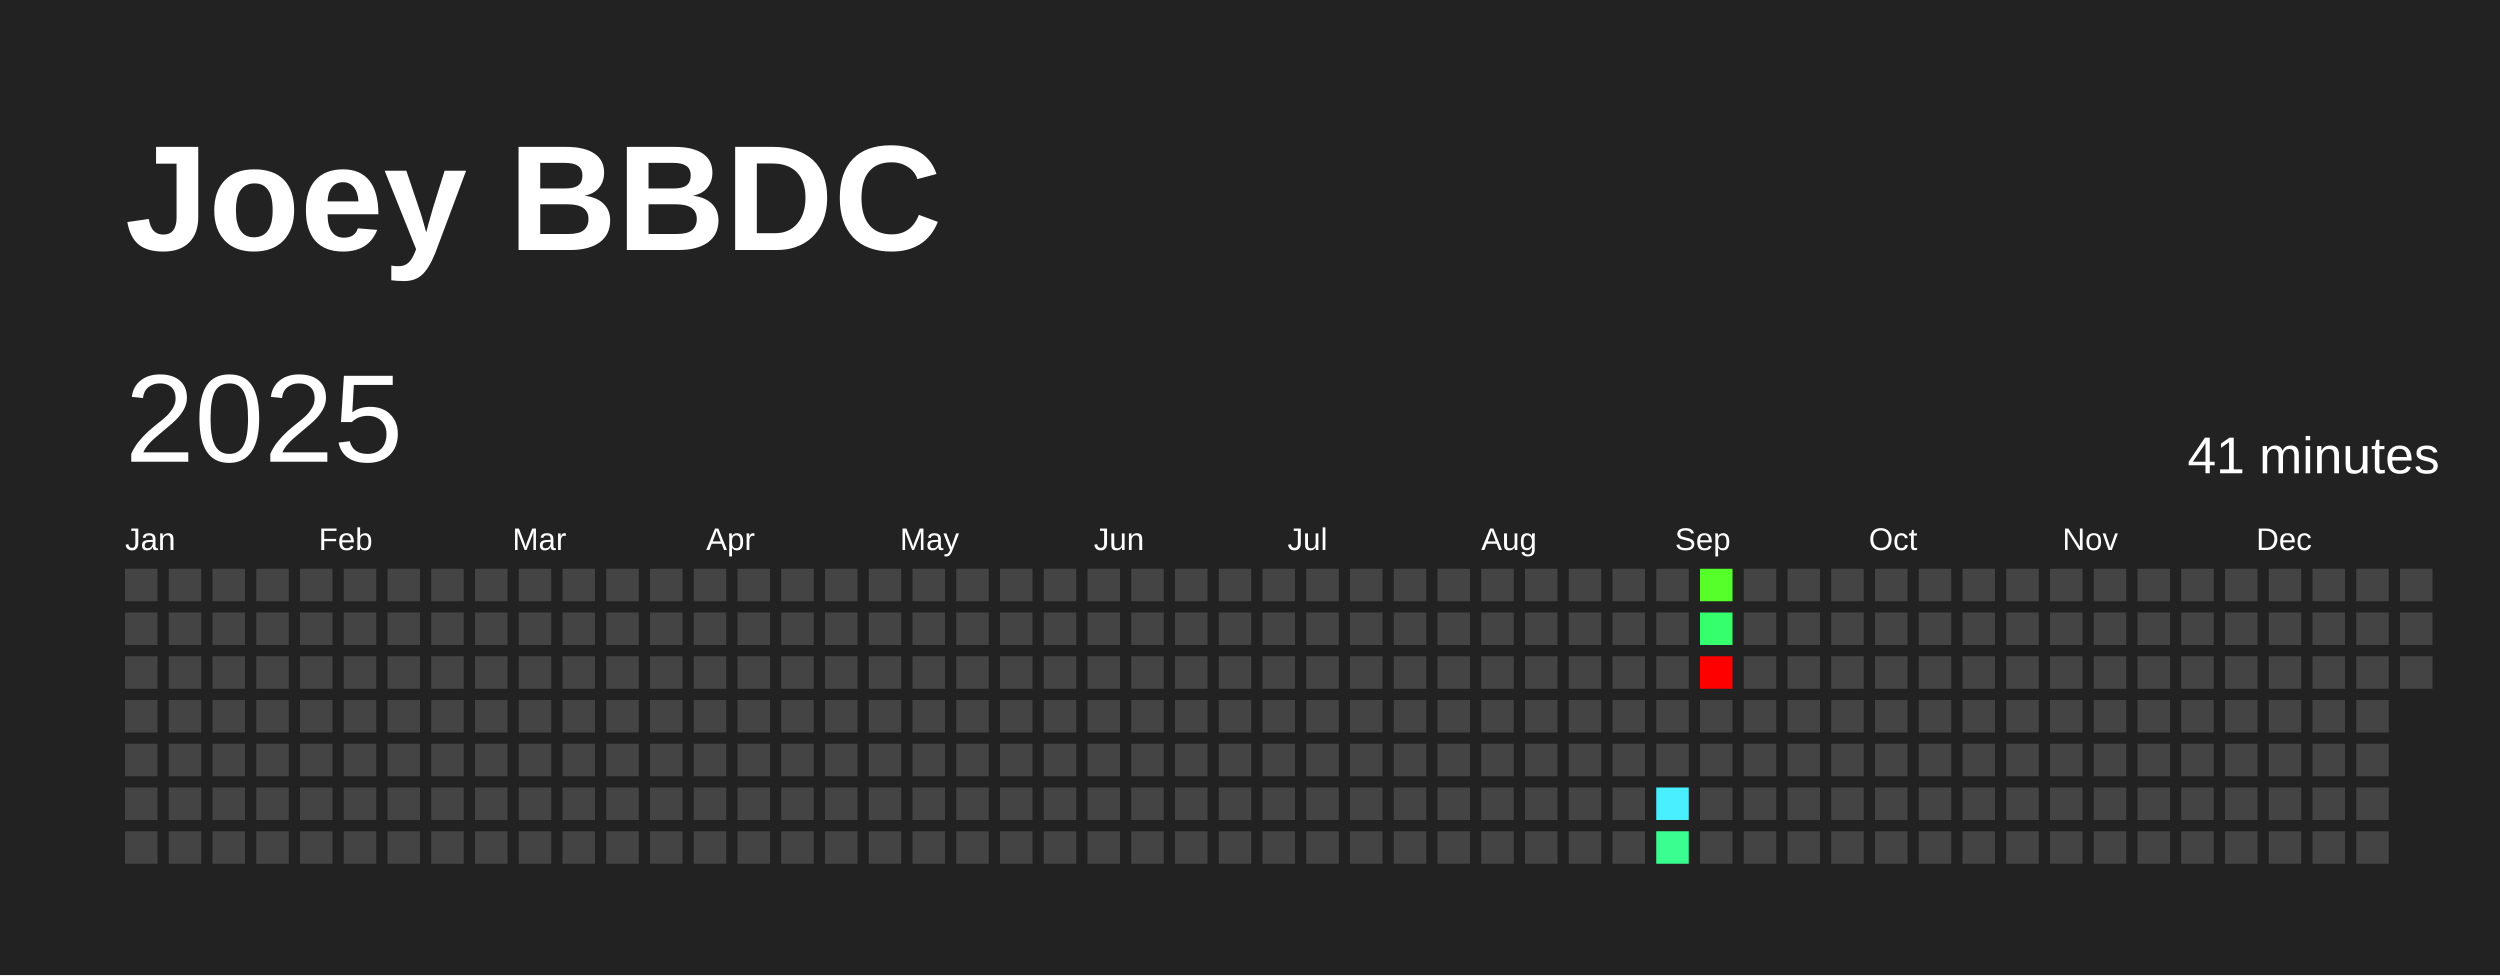
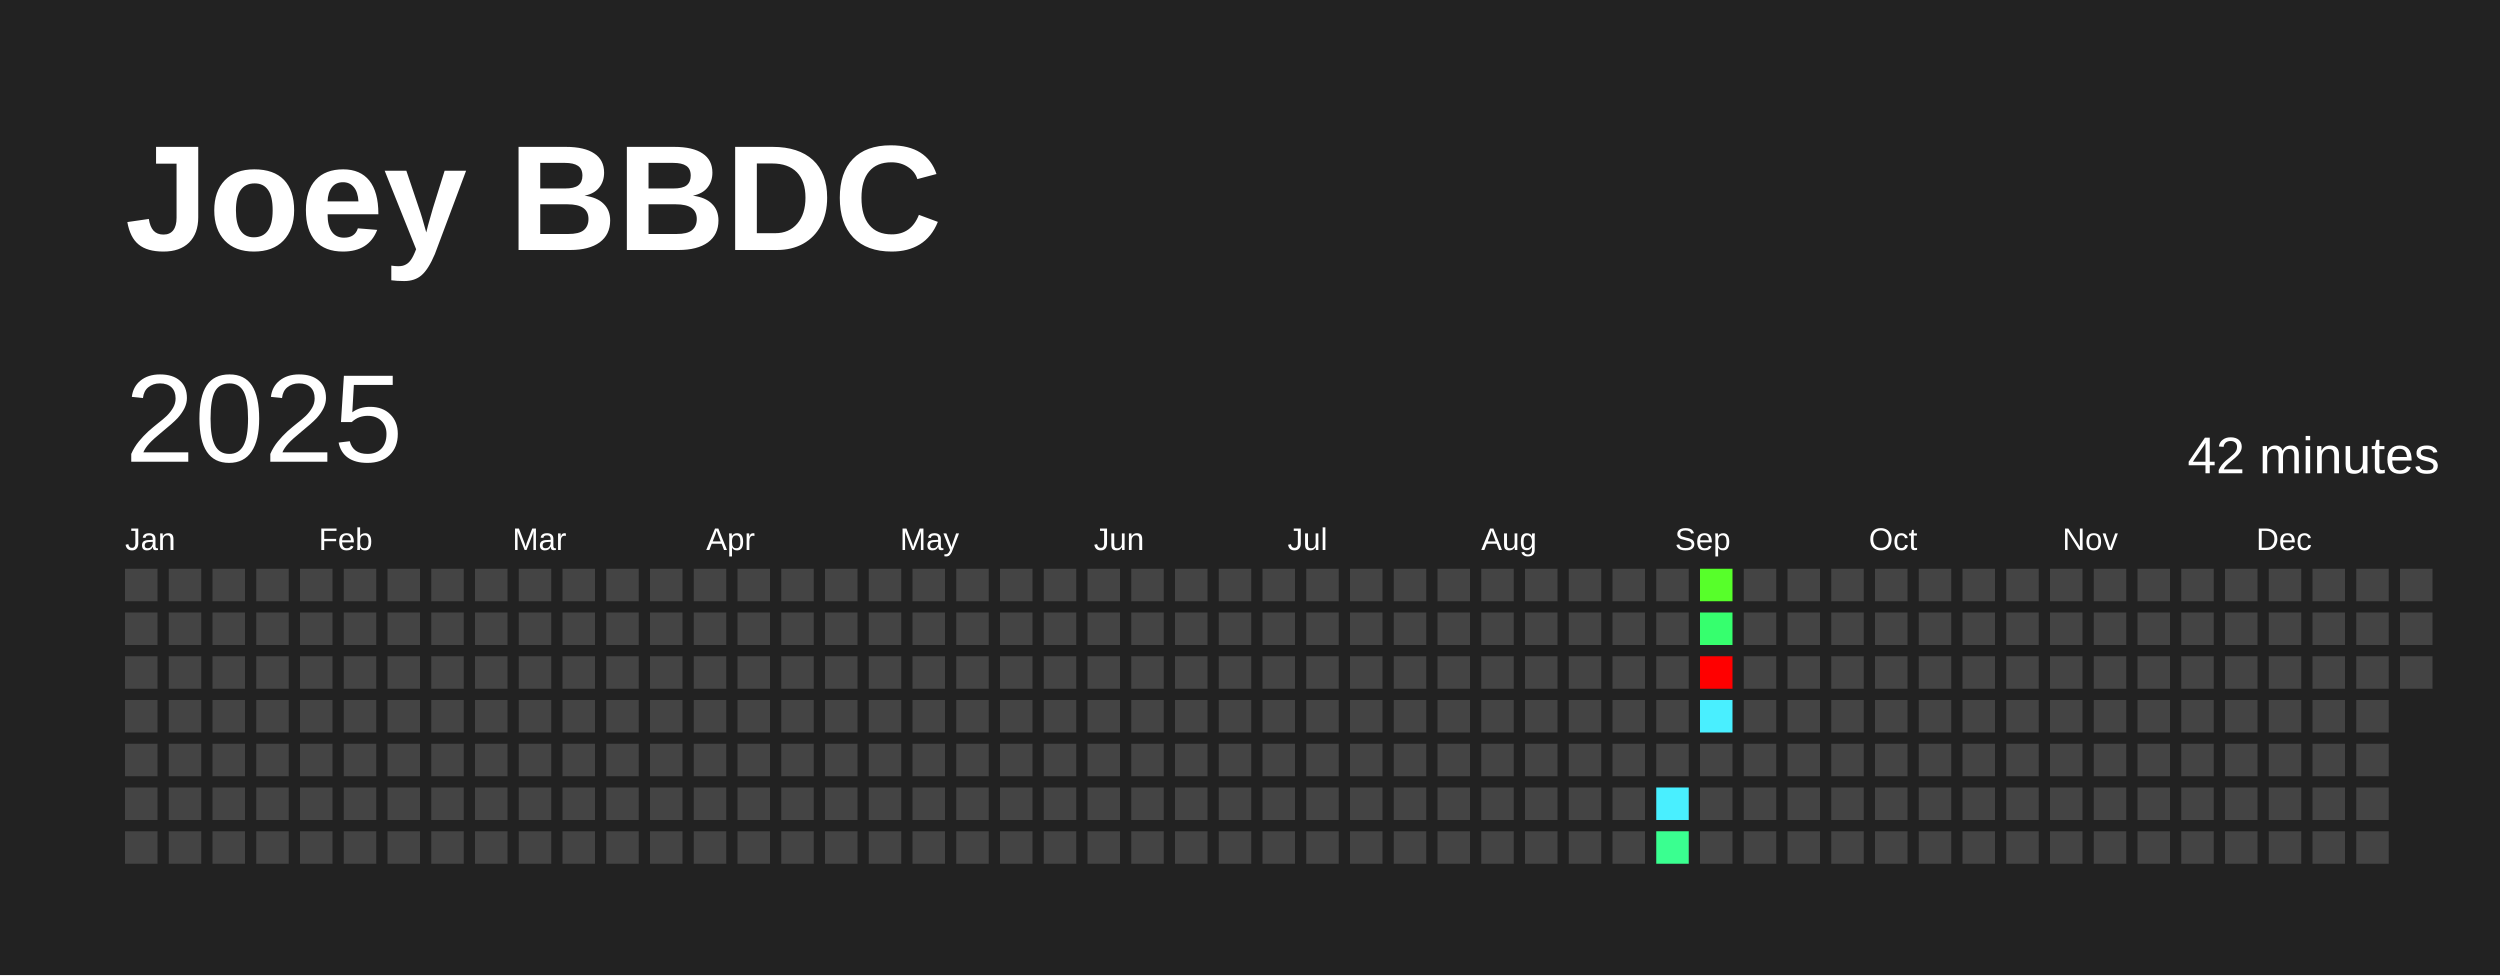
<svg xmlns="http://www.w3.org/2000/svg" baseProfile="full" height="78mm" version="1.1" viewBox="0,0,200,78" width="200mm">
  <defs />
  <rect fill="#222222" height="78" width="200" x="0" y="0" />
  <text fill="#FFFFFF" style="font-size:12px; font-family:Arial; font-weight:bold;" x="10" y="20">Joey BBDC</text>
  <text dominant-baseline="hanging" fill="#FFFFFF" style="font-size:10.0px; font-family:Arial;" x="10" y="30">2025</text>
-   <text dominant-baseline="hanging" fill="#FFFFFF" style="font-size:4.125px; font-family:Arial;" x="175" y="35">41 minutes</text>
+   <text dominant-baseline="hanging" fill="#FFFFFF" style="font-size:4.125px; font-family:Arial;" x="175" y="35">42 minutes</text>
  <text fill="#FFFFFF" style="font-size:2.5px; font-family:Arial" x="10.0" y="44">Jan</text>
  <text fill="#FFFFFF" style="font-size:2.5px; font-family:Arial" x="25.5" y="44">Feb</text>
  <text fill="#FFFFFF" style="font-size:2.5px; font-family:Arial" x="41.0" y="44">Mar</text>
  <text fill="#FFFFFF" style="font-size:2.5px; font-family:Arial" x="56.5" y="44">Apr</text>
  <text fill="#FFFFFF" style="font-size:2.5px; font-family:Arial" x="72.0" y="44">May</text>
  <text fill="#FFFFFF" style="font-size:2.5px; font-family:Arial" x="87.5" y="44">Jun</text>
  <text fill="#FFFFFF" style="font-size:2.5px; font-family:Arial" x="103.0" y="44">Jul</text>
  <text fill="#FFFFFF" style="font-size:2.5px; font-family:Arial" x="118.5" y="44">Aug</text>
  <text fill="#FFFFFF" style="font-size:2.5px; font-family:Arial" x="134.0" y="44">Sep</text>
  <text fill="#FFFFFF" style="font-size:2.5px; font-family:Arial" x="149.5" y="44">Oct</text>
  <text fill="#FFFFFF" style="font-size:2.5px; font-family:Arial" x="165.0" y="44">Nov</text>
  <text fill="#FFFFFF" style="font-size:2.5px; font-family:Arial" x="180.5" y="44">Dec</text>
  <rect fill="#444444" height="2.6" width="2.6" x="10.0" y="45.5" />
  <rect fill="#444444" height="2.6" width="2.6" x="10.0" y="49.0" />
  <rect fill="#444444" height="2.6" width="2.6" x="10.0" y="52.5" />
  <rect fill="#444444" height="2.6" width="2.6" x="10.0" y="56.0" />
  <rect fill="#444444" height="2.6" width="2.6" x="10.0" y="59.5" />
  <rect fill="#444444" height="2.6" width="2.6" x="10.0" y="63.0" />
  <rect fill="#444444" height="2.6" width="2.6" x="10.0" y="66.5" />
  <rect fill="#444444" height="2.6" width="2.6" x="13.5" y="45.5" />
  <rect fill="#444444" height="2.6" width="2.6" x="13.5" y="49.0" />
  <rect fill="#444444" height="2.6" width="2.6" x="13.5" y="52.5" />
  <rect fill="#444444" height="2.6" width="2.6" x="13.5" y="56.0" />
  <rect fill="#444444" height="2.6" width="2.6" x="13.5" y="59.5" />
  <rect fill="#444444" height="2.6" width="2.6" x="13.5" y="63.0" />
  <rect fill="#444444" height="2.6" width="2.6" x="13.5" y="66.5" />
  <rect fill="#444444" height="2.6" width="2.6" x="17.0" y="45.5" />
  <rect fill="#444444" height="2.6" width="2.6" x="17.0" y="49.0" />
  <rect fill="#444444" height="2.6" width="2.6" x="17.0" y="52.5" />
  <rect fill="#444444" height="2.6" width="2.6" x="17.0" y="56.0" />
  <rect fill="#444444" height="2.6" width="2.6" x="17.0" y="59.5" />
  <rect fill="#444444" height="2.6" width="2.6" x="17.0" y="63.0" />
  <rect fill="#444444" height="2.6" width="2.6" x="17.0" y="66.5" />
  <rect fill="#444444" height="2.6" width="2.6" x="20.5" y="45.5" />
  <rect fill="#444444" height="2.6" width="2.6" x="20.5" y="49.0" />
  <rect fill="#444444" height="2.6" width="2.6" x="20.5" y="52.5" />
  <rect fill="#444444" height="2.6" width="2.6" x="20.5" y="56.0" />
  <rect fill="#444444" height="2.6" width="2.6" x="20.5" y="59.5" />
  <rect fill="#444444" height="2.6" width="2.6" x="20.5" y="63.0" />
  <rect fill="#444444" height="2.6" width="2.6" x="20.5" y="66.5" />
  <rect fill="#444444" height="2.6" width="2.6" x="24.0" y="45.5" />
  <rect fill="#444444" height="2.6" width="2.6" x="24.0" y="49.0" />
  <rect fill="#444444" height="2.6" width="2.6" x="24.0" y="52.5" />
  <rect fill="#444444" height="2.6" width="2.6" x="24.0" y="56.0" />
  <rect fill="#444444" height="2.6" width="2.6" x="24.0" y="59.5" />
  <rect fill="#444444" height="2.6" width="2.6" x="24.0" y="63.0" />
  <rect fill="#444444" height="2.6" width="2.6" x="24.0" y="66.5" />
  <rect fill="#444444" height="2.6" width="2.6" x="27.5" y="45.5" />
  <rect fill="#444444" height="2.6" width="2.6" x="27.5" y="49.0" />
  <rect fill="#444444" height="2.6" width="2.6" x="27.5" y="52.5" />
  <rect fill="#444444" height="2.6" width="2.6" x="27.5" y="56.0" />
  <rect fill="#444444" height="2.6" width="2.6" x="27.5" y="59.5" />
  <rect fill="#444444" height="2.6" width="2.6" x="27.5" y="63.0" />
  <rect fill="#444444" height="2.6" width="2.6" x="27.5" y="66.5" />
  <rect fill="#444444" height="2.6" width="2.6" x="31.0" y="45.5" />
  <rect fill="#444444" height="2.6" width="2.6" x="31.0" y="49.0" />
  <rect fill="#444444" height="2.6" width="2.6" x="31.0" y="52.5" />
  <rect fill="#444444" height="2.6" width="2.6" x="31.0" y="56.0" />
  <rect fill="#444444" height="2.6" width="2.6" x="31.0" y="59.5" />
  <rect fill="#444444" height="2.6" width="2.6" x="31.0" y="63.0" />
  <rect fill="#444444" height="2.6" width="2.6" x="31.0" y="66.5" />
  <rect fill="#444444" height="2.6" width="2.6" x="34.5" y="45.5" />
  <rect fill="#444444" height="2.6" width="2.6" x="34.5" y="49.0" />
  <rect fill="#444444" height="2.6" width="2.6" x="34.5" y="52.5" />
  <rect fill="#444444" height="2.6" width="2.6" x="34.5" y="56.0" />
  <rect fill="#444444" height="2.6" width="2.6" x="34.5" y="59.5" />
  <rect fill="#444444" height="2.6" width="2.6" x="34.5" y="63.0" />
  <rect fill="#444444" height="2.6" width="2.6" x="34.5" y="66.5" />
  <rect fill="#444444" height="2.6" width="2.6" x="38.0" y="45.5" />
  <rect fill="#444444" height="2.6" width="2.6" x="38.0" y="49.0" />
  <rect fill="#444444" height="2.6" width="2.6" x="38.0" y="52.5" />
  <rect fill="#444444" height="2.6" width="2.6" x="38.0" y="56.0" />
  <rect fill="#444444" height="2.6" width="2.6" x="38.0" y="59.5" />
  <rect fill="#444444" height="2.6" width="2.6" x="38.0" y="63.0" />
  <rect fill="#444444" height="2.6" width="2.6" x="38.0" y="66.5" />
  <rect fill="#444444" height="2.6" width="2.6" x="41.5" y="45.5" />
  <rect fill="#444444" height="2.6" width="2.6" x="41.5" y="49.0" />
  <rect fill="#444444" height="2.6" width="2.6" x="41.5" y="52.5" />
  <rect fill="#444444" height="2.6" width="2.6" x="41.5" y="56.0" />
  <rect fill="#444444" height="2.6" width="2.6" x="41.5" y="59.5" />
  <rect fill="#444444" height="2.6" width="2.6" x="41.5" y="63.0" />
  <rect fill="#444444" height="2.6" width="2.6" x="41.5" y="66.5" />
  <rect fill="#444444" height="2.6" width="2.6" x="45.0" y="45.5" />
  <rect fill="#444444" height="2.6" width="2.6" x="45.0" y="49.0" />
  <rect fill="#444444" height="2.6" width="2.6" x="45.0" y="52.5" />
  <rect fill="#444444" height="2.6" width="2.6" x="45.0" y="56.0" />
  <rect fill="#444444" height="2.6" width="2.6" x="45.0" y="59.5" />
  <rect fill="#444444" height="2.6" width="2.6" x="45.0" y="63.0" />
  <rect fill="#444444" height="2.6" width="2.6" x="45.0" y="66.5" />
  <rect fill="#444444" height="2.6" width="2.6" x="48.5" y="45.5" />
  <rect fill="#444444" height="2.6" width="2.6" x="48.5" y="49.0" />
  <rect fill="#444444" height="2.6" width="2.6" x="48.5" y="52.5" />
  <rect fill="#444444" height="2.6" width="2.6" x="48.5" y="56.0" />
  <rect fill="#444444" height="2.6" width="2.6" x="48.5" y="59.5" />
  <rect fill="#444444" height="2.6" width="2.6" x="48.5" y="63.0" />
  <rect fill="#444444" height="2.6" width="2.6" x="48.5" y="66.5" />
  <rect fill="#444444" height="2.6" width="2.6" x="52.0" y="45.5" />
  <rect fill="#444444" height="2.6" width="2.6" x="52.0" y="49.0" />
  <rect fill="#444444" height="2.6" width="2.6" x="52.0" y="52.5" />
  <rect fill="#444444" height="2.6" width="2.6" x="52.0" y="56.0" />
  <rect fill="#444444" height="2.6" width="2.6" x="52.0" y="59.5" />
  <rect fill="#444444" height="2.6" width="2.6" x="52.0" y="63.0" />
  <rect fill="#444444" height="2.6" width="2.6" x="52.0" y="66.5" />
  <rect fill="#444444" height="2.6" width="2.6" x="55.5" y="45.5" />
  <rect fill="#444444" height="2.6" width="2.6" x="55.5" y="49.0" />
  <rect fill="#444444" height="2.6" width="2.6" x="55.5" y="52.5" />
  <rect fill="#444444" height="2.6" width="2.6" x="55.5" y="56.0" />
  <rect fill="#444444" height="2.6" width="2.6" x="55.5" y="59.5" />
  <rect fill="#444444" height="2.6" width="2.6" x="55.5" y="63.0" />
  <rect fill="#444444" height="2.6" width="2.6" x="55.5" y="66.5" />
  <rect fill="#444444" height="2.6" width="2.6" x="59.0" y="45.5" />
  <rect fill="#444444" height="2.6" width="2.6" x="59.0" y="49.0" />
  <rect fill="#444444" height="2.6" width="2.6" x="59.0" y="52.5" />
  <rect fill="#444444" height="2.6" width="2.6" x="59.0" y="56.0" />
  <rect fill="#444444" height="2.6" width="2.6" x="59.0" y="59.5" />
  <rect fill="#444444" height="2.6" width="2.6" x="59.0" y="63.0" />
  <rect fill="#444444" height="2.6" width="2.6" x="59.0" y="66.5" />
  <rect fill="#444444" height="2.6" width="2.6" x="62.5" y="45.5" />
  <rect fill="#444444" height="2.6" width="2.6" x="62.5" y="49.0" />
  <rect fill="#444444" height="2.6" width="2.6" x="62.5" y="52.5" />
  <rect fill="#444444" height="2.6" width="2.6" x="62.5" y="56.0" />
  <rect fill="#444444" height="2.6" width="2.6" x="62.5" y="59.5" />
  <rect fill="#444444" height="2.6" width="2.6" x="62.5" y="63.0" />
  <rect fill="#444444" height="2.6" width="2.6" x="62.5" y="66.5" />
  <rect fill="#444444" height="2.6" width="2.6" x="66.0" y="45.5" />
  <rect fill="#444444" height="2.6" width="2.6" x="66.0" y="49.0" />
  <rect fill="#444444" height="2.6" width="2.6" x="66.0" y="52.5" />
  <rect fill="#444444" height="2.6" width="2.6" x="66.0" y="56.0" />
  <rect fill="#444444" height="2.6" width="2.6" x="66.0" y="59.5" />
  <rect fill="#444444" height="2.6" width="2.6" x="66.0" y="63.0" />
  <rect fill="#444444" height="2.6" width="2.6" x="66.0" y="66.5" />
  <rect fill="#444444" height="2.6" width="2.6" x="69.5" y="45.5" />
  <rect fill="#444444" height="2.6" width="2.6" x="69.5" y="49.0" />
  <rect fill="#444444" height="2.6" width="2.6" x="69.5" y="52.5" />
  <rect fill="#444444" height="2.6" width="2.6" x="69.5" y="56.0" />
  <rect fill="#444444" height="2.6" width="2.6" x="69.5" y="59.5" />
  <rect fill="#444444" height="2.6" width="2.6" x="69.5" y="63.0" />
  <rect fill="#444444" height="2.6" width="2.6" x="69.5" y="66.5" />
  <rect fill="#444444" height="2.6" width="2.6" x="73.0" y="45.5" />
  <rect fill="#444444" height="2.6" width="2.6" x="73.0" y="49.0" />
  <rect fill="#444444" height="2.6" width="2.6" x="73.0" y="52.5" />
  <rect fill="#444444" height="2.6" width="2.6" x="73.0" y="56.0" />
  <rect fill="#444444" height="2.6" width="2.6" x="73.0" y="59.5" />
  <rect fill="#444444" height="2.6" width="2.6" x="73.0" y="63.0" />
  <rect fill="#444444" height="2.6" width="2.6" x="73.0" y="66.5" />
  <rect fill="#444444" height="2.6" width="2.6" x="76.5" y="45.5" />
  <rect fill="#444444" height="2.6" width="2.6" x="76.5" y="49.0" />
  <rect fill="#444444" height="2.6" width="2.6" x="76.5" y="52.5" />
  <rect fill="#444444" height="2.6" width="2.6" x="76.5" y="56.0" />
  <rect fill="#444444" height="2.6" width="2.6" x="76.5" y="59.5" />
  <rect fill="#444444" height="2.6" width="2.6" x="76.5" y="63.0" />
  <rect fill="#444444" height="2.6" width="2.6" x="76.5" y="66.5" />
  <rect fill="#444444" height="2.6" width="2.6" x="80.0" y="45.5" />
  <rect fill="#444444" height="2.6" width="2.6" x="80.0" y="49.0" />
  <rect fill="#444444" height="2.6" width="2.6" x="80.0" y="52.5" />
  <rect fill="#444444" height="2.6" width="2.6" x="80.0" y="56.0" />
  <rect fill="#444444" height="2.6" width="2.6" x="80.0" y="59.5" />
  <rect fill="#444444" height="2.6" width="2.6" x="80.0" y="63.0" />
  <rect fill="#444444" height="2.6" width="2.6" x="80.0" y="66.5" />
  <rect fill="#444444" height="2.6" width="2.6" x="83.5" y="45.5" />
  <rect fill="#444444" height="2.6" width="2.6" x="83.5" y="49.0" />
  <rect fill="#444444" height="2.6" width="2.6" x="83.5" y="52.5" />
  <rect fill="#444444" height="2.6" width="2.6" x="83.5" y="56.0" />
  <rect fill="#444444" height="2.6" width="2.6" x="83.5" y="59.5" />
  <rect fill="#444444" height="2.6" width="2.6" x="83.5" y="63.0" />
  <rect fill="#444444" height="2.6" width="2.6" x="83.5" y="66.5" />
  <rect fill="#444444" height="2.6" width="2.6" x="87.0" y="45.5" />
  <rect fill="#444444" height="2.6" width="2.6" x="87.0" y="49.0" />
  <rect fill="#444444" height="2.6" width="2.6" x="87.0" y="52.5" />
  <rect fill="#444444" height="2.6" width="2.6" x="87.0" y="56.0" />
  <rect fill="#444444" height="2.6" width="2.6" x="87.0" y="59.5" />
  <rect fill="#444444" height="2.6" width="2.6" x="87.0" y="63.0" />
  <rect fill="#444444" height="2.6" width="2.6" x="87.0" y="66.5" />
  <rect fill="#444444" height="2.6" width="2.6" x="90.5" y="45.5" />
  <rect fill="#444444" height="2.6" width="2.6" x="90.5" y="49.0" />
  <rect fill="#444444" height="2.6" width="2.6" x="90.5" y="52.5" />
  <rect fill="#444444" height="2.6" width="2.6" x="90.5" y="56.0" />
  <rect fill="#444444" height="2.6" width="2.6" x="90.5" y="59.5" />
  <rect fill="#444444" height="2.6" width="2.6" x="90.5" y="63.0" />
  <rect fill="#444444" height="2.6" width="2.6" x="90.5" y="66.5" />
  <rect fill="#444444" height="2.6" width="2.6" x="94.0" y="45.5" />
  <rect fill="#444444" height="2.6" width="2.6" x="94.0" y="49.0" />
  <rect fill="#444444" height="2.6" width="2.6" x="94.0" y="52.5" />
  <rect fill="#444444" height="2.6" width="2.6" x="94.0" y="56.0" />
  <rect fill="#444444" height="2.6" width="2.6" x="94.0" y="59.5" />
  <rect fill="#444444" height="2.6" width="2.6" x="94.0" y="63.0" />
  <rect fill="#444444" height="2.6" width="2.6" x="94.0" y="66.5" />
  <rect fill="#444444" height="2.6" width="2.6" x="97.5" y="45.5" />
  <rect fill="#444444" height="2.6" width="2.6" x="97.5" y="49.0" />
  <rect fill="#444444" height="2.6" width="2.6" x="97.5" y="52.5" />
  <rect fill="#444444" height="2.6" width="2.6" x="97.5" y="56.0" />
  <rect fill="#444444" height="2.6" width="2.6" x="97.5" y="59.5" />
  <rect fill="#444444" height="2.6" width="2.6" x="97.5" y="63.0" />
  <rect fill="#444444" height="2.6" width="2.6" x="97.5" y="66.5" />
  <rect fill="#444444" height="2.6" width="2.6" x="101.0" y="45.5" />
  <rect fill="#444444" height="2.6" width="2.6" x="101.0" y="49.0" />
  <rect fill="#444444" height="2.6" width="2.6" x="101.0" y="52.5" />
  <rect fill="#444444" height="2.6" width="2.6" x="101.0" y="56.0" />
  <rect fill="#444444" height="2.6" width="2.6" x="101.0" y="59.5" />
  <rect fill="#444444" height="2.6" width="2.6" x="101.0" y="63.0" />
  <rect fill="#444444" height="2.6" width="2.6" x="101.0" y="66.5" />
  <rect fill="#444444" height="2.6" width="2.6" x="104.5" y="45.5" />
  <rect fill="#444444" height="2.6" width="2.6" x="104.5" y="49.0" />
  <rect fill="#444444" height="2.6" width="2.6" x="104.5" y="52.5" />
  <rect fill="#444444" height="2.6" width="2.6" x="104.5" y="56.0" />
  <rect fill="#444444" height="2.6" width="2.6" x="104.5" y="59.5" />
  <rect fill="#444444" height="2.6" width="2.6" x="104.5" y="63.0" />
  <rect fill="#444444" height="2.6" width="2.6" x="104.5" y="66.5" />
  <rect fill="#444444" height="2.6" width="2.6" x="108.0" y="45.5" />
  <rect fill="#444444" height="2.6" width="2.6" x="108.0" y="49.0" />
  <rect fill="#444444" height="2.6" width="2.6" x="108.0" y="52.5" />
  <rect fill="#444444" height="2.6" width="2.6" x="108.0" y="56.0" />
  <rect fill="#444444" height="2.6" width="2.6" x="108.0" y="59.5" />
  <rect fill="#444444" height="2.6" width="2.6" x="108.0" y="63.0" />
  <rect fill="#444444" height="2.6" width="2.6" x="108.0" y="66.5" />
  <rect fill="#444444" height="2.6" width="2.6" x="111.5" y="45.5" />
  <rect fill="#444444" height="2.6" width="2.6" x="111.5" y="49.0" />
  <rect fill="#444444" height="2.6" width="2.6" x="111.5" y="52.5" />
  <rect fill="#444444" height="2.6" width="2.6" x="111.5" y="56.0" />
  <rect fill="#444444" height="2.6" width="2.6" x="111.5" y="59.5" />
  <rect fill="#444444" height="2.6" width="2.6" x="111.5" y="63.0" />
  <rect fill="#444444" height="2.6" width="2.6" x="111.5" y="66.5" />
  <rect fill="#444444" height="2.6" width="2.6" x="115.0" y="45.5" />
  <rect fill="#444444" height="2.6" width="2.6" x="115.0" y="49.0" />
  <rect fill="#444444" height="2.6" width="2.6" x="115.0" y="52.5" />
  <rect fill="#444444" height="2.6" width="2.6" x="115.0" y="56.0" />
  <rect fill="#444444" height="2.6" width="2.6" x="115.0" y="59.5" />
  <rect fill="#444444" height="2.6" width="2.6" x="115.0" y="63.0" />
  <rect fill="#444444" height="2.6" width="2.6" x="115.0" y="66.5" />
  <rect fill="#444444" height="2.6" width="2.6" x="118.5" y="45.5" />
  <rect fill="#444444" height="2.6" width="2.6" x="118.5" y="49.0" />
  <rect fill="#444444" height="2.6" width="2.6" x="118.5" y="52.5" />
  <rect fill="#444444" height="2.6" width="2.6" x="118.5" y="56.0" />
  <rect fill="#444444" height="2.6" width="2.6" x="118.5" y="59.5" />
  <rect fill="#444444" height="2.6" width="2.6" x="118.5" y="63.0" />
  <rect fill="#444444" height="2.6" width="2.6" x="118.5" y="66.5" />
  <rect fill="#444444" height="2.6" width="2.6" x="122.0" y="45.5" />
  <rect fill="#444444" height="2.6" width="2.6" x="122.0" y="49.0" />
  <rect fill="#444444" height="2.6" width="2.6" x="122.0" y="52.5" />
  <rect fill="#444444" height="2.6" width="2.6" x="122.0" y="56.0" />
  <rect fill="#444444" height="2.6" width="2.6" x="122.0" y="59.5" />
  <rect fill="#444444" height="2.6" width="2.6" x="122.0" y="63.0" />
  <rect fill="#444444" height="2.6" width="2.6" x="122.0" y="66.5" />
  <rect fill="#444444" height="2.6" width="2.6" x="125.5" y="45.5" />
  <rect fill="#444444" height="2.6" width="2.6" x="125.5" y="49.0" />
  <rect fill="#444444" height="2.6" width="2.6" x="125.5" y="52.5" />
  <rect fill="#444444" height="2.6" width="2.6" x="125.5" y="56.0" />
  <rect fill="#444444" height="2.6" width="2.6" x="125.5" y="59.5" />
  <rect fill="#444444" height="2.6" width="2.6" x="125.5" y="63.0" />
  <rect fill="#444444" height="2.6" width="2.6" x="125.5" y="66.5" />
  <rect fill="#444444" height="2.6" width="2.6" x="129.0" y="45.5" />
  <rect fill="#444444" height="2.6" width="2.6" x="129.0" y="49.0" />
  <rect fill="#444444" height="2.6" width="2.6" x="129.0" y="52.5" />
  <rect fill="#444444" height="2.6" width="2.6" x="129.0" y="56.0" />
  <rect fill="#444444" height="2.6" width="2.6" x="129.0" y="59.5" />
  <rect fill="#444444" height="2.6" width="2.6" x="129.0" y="63.0" />
  <rect fill="#444444" height="2.6" width="2.6" x="129.0" y="66.5" />
  <rect fill="#444444" height="2.6" width="2.6" x="132.5" y="45.5" />
  <rect fill="#444444" height="2.6" width="2.6" x="132.5" y="49.0" />
  <rect fill="#444444" height="2.6" width="2.6" x="132.5" y="52.5" />
  <rect fill="#444444" height="2.6" width="2.6" x="132.5" y="56.0" />
  <rect fill="#444444" height="2.6" width="2.6" x="132.5" y="59.5" />
  <rect fill="#49efff" height="2.6" width="2.6" x="132.5" y="63.0" />
  <rect fill="#3aff90" height="2.6" width="2.6" x="132.5" y="66.5" />
  <rect fill="#57ff2a" height="2.6" width="2.6" x="136.0" y="45.5" />
  <rect fill="#36ff6e" height="2.6" width="2.6" x="136.0" y="49.0" />
  <rect fill="red" height="2.6" width="2.6" x="136.0" y="52.5" />
-   <rect fill="#444444" height="2.6" width="2.6" x="136.0" y="56.0" />
+   <rect fill="#49efff" height="2.6" width="2.6" x="136.0" y="56.0" />
  <rect fill="#444444" height="2.6" width="2.6" x="136.0" y="59.5" />
  <rect fill="#444444" height="2.6" width="2.6" x="136.0" y="63.0" />
  <rect fill="#444444" height="2.6" width="2.6" x="136.0" y="66.5" />
  <rect fill="#444444" height="2.6" width="2.6" x="139.5" y="45.5" />
  <rect fill="#444444" height="2.6" width="2.6" x="139.5" y="49.0" />
  <rect fill="#444444" height="2.6" width="2.6" x="139.5" y="52.5" />
  <rect fill="#444444" height="2.6" width="2.6" x="139.5" y="56.0" />
  <rect fill="#444444" height="2.6" width="2.6" x="139.5" y="59.5" />
  <rect fill="#444444" height="2.6" width="2.6" x="139.5" y="63.0" />
  <rect fill="#444444" height="2.6" width="2.6" x="139.5" y="66.5" />
  <rect fill="#444444" height="2.6" width="2.6" x="143.0" y="45.5" />
  <rect fill="#444444" height="2.6" width="2.6" x="143.0" y="49.0" />
  <rect fill="#444444" height="2.6" width="2.6" x="143.0" y="52.5" />
  <rect fill="#444444" height="2.6" width="2.6" x="143.0" y="56.0" />
  <rect fill="#444444" height="2.6" width="2.6" x="143.0" y="59.5" />
  <rect fill="#444444" height="2.6" width="2.6" x="143.0" y="63.0" />
  <rect fill="#444444" height="2.6" width="2.6" x="143.0" y="66.5" />
  <rect fill="#444444" height="2.6" width="2.6" x="146.5" y="45.5" />
  <rect fill="#444444" height="2.6" width="2.6" x="146.5" y="49.0" />
  <rect fill="#444444" height="2.6" width="2.6" x="146.5" y="52.5" />
  <rect fill="#444444" height="2.6" width="2.6" x="146.5" y="56.0" />
  <rect fill="#444444" height="2.6" width="2.6" x="146.5" y="59.5" />
  <rect fill="#444444" height="2.6" width="2.6" x="146.5" y="63.0" />
  <rect fill="#444444" height="2.6" width="2.6" x="146.5" y="66.5" />
  <rect fill="#444444" height="2.6" width="2.6" x="150.0" y="45.5" />
  <rect fill="#444444" height="2.6" width="2.6" x="150.0" y="49.0" />
  <rect fill="#444444" height="2.6" width="2.6" x="150.0" y="52.5" />
  <rect fill="#444444" height="2.6" width="2.6" x="150.0" y="56.0" />
  <rect fill="#444444" height="2.6" width="2.6" x="150.0" y="59.5" />
  <rect fill="#444444" height="2.6" width="2.6" x="150.0" y="63.0" />
  <rect fill="#444444" height="2.6" width="2.6" x="150.0" y="66.5" />
  <rect fill="#444444" height="2.6" width="2.6" x="153.5" y="45.5" />
  <rect fill="#444444" height="2.6" width="2.6" x="153.5" y="49.0" />
  <rect fill="#444444" height="2.6" width="2.6" x="153.5" y="52.5" />
  <rect fill="#444444" height="2.6" width="2.6" x="153.5" y="56.0" />
  <rect fill="#444444" height="2.6" width="2.6" x="153.5" y="59.5" />
  <rect fill="#444444" height="2.6" width="2.6" x="153.5" y="63.0" />
  <rect fill="#444444" height="2.6" width="2.6" x="153.5" y="66.5" />
  <rect fill="#444444" height="2.6" width="2.6" x="157.0" y="45.5" />
  <rect fill="#444444" height="2.6" width="2.6" x="157.0" y="49.0" />
  <rect fill="#444444" height="2.6" width="2.6" x="157.0" y="52.5" />
  <rect fill="#444444" height="2.6" width="2.6" x="157.0" y="56.0" />
  <rect fill="#444444" height="2.6" width="2.6" x="157.0" y="59.5" />
  <rect fill="#444444" height="2.6" width="2.6" x="157.0" y="63.0" />
  <rect fill="#444444" height="2.6" width="2.6" x="157.0" y="66.5" />
  <rect fill="#444444" height="2.6" width="2.6" x="160.5" y="45.5" />
  <rect fill="#444444" height="2.6" width="2.6" x="160.5" y="49.0" />
  <rect fill="#444444" height="2.6" width="2.6" x="160.5" y="52.5" />
  <rect fill="#444444" height="2.6" width="2.6" x="160.5" y="56.0" />
  <rect fill="#444444" height="2.6" width="2.6" x="160.5" y="59.5" />
  <rect fill="#444444" height="2.6" width="2.6" x="160.5" y="63.0" />
  <rect fill="#444444" height="2.6" width="2.6" x="160.5" y="66.5" />
  <rect fill="#444444" height="2.6" width="2.6" x="164.0" y="45.5" />
  <rect fill="#444444" height="2.6" width="2.6" x="164.0" y="49.0" />
  <rect fill="#444444" height="2.6" width="2.6" x="164.0" y="52.5" />
  <rect fill="#444444" height="2.6" width="2.6" x="164.0" y="56.0" />
  <rect fill="#444444" height="2.6" width="2.6" x="164.0" y="59.5" />
  <rect fill="#444444" height="2.6" width="2.6" x="164.0" y="63.0" />
  <rect fill="#444444" height="2.6" width="2.6" x="164.0" y="66.5" />
  <rect fill="#444444" height="2.6" width="2.6" x="167.5" y="45.5" />
  <rect fill="#444444" height="2.6" width="2.6" x="167.5" y="49.0" />
  <rect fill="#444444" height="2.6" width="2.6" x="167.5" y="52.5" />
  <rect fill="#444444" height="2.6" width="2.6" x="167.5" y="56.0" />
  <rect fill="#444444" height="2.6" width="2.6" x="167.5" y="59.5" />
  <rect fill="#444444" height="2.6" width="2.6" x="167.5" y="63.0" />
  <rect fill="#444444" height="2.6" width="2.6" x="167.5" y="66.5" />
  <rect fill="#444444" height="2.6" width="2.6" x="171.0" y="45.5" />
  <rect fill="#444444" height="2.6" width="2.6" x="171.0" y="49.0" />
  <rect fill="#444444" height="2.6" width="2.6" x="171.0" y="52.5" />
  <rect fill="#444444" height="2.6" width="2.6" x="171.0" y="56.0" />
  <rect fill="#444444" height="2.6" width="2.6" x="171.0" y="59.5" />
  <rect fill="#444444" height="2.6" width="2.6" x="171.0" y="63.0" />
  <rect fill="#444444" height="2.6" width="2.6" x="171.0" y="66.5" />
  <rect fill="#444444" height="2.6" width="2.6" x="174.5" y="45.5" />
  <rect fill="#444444" height="2.6" width="2.6" x="174.5" y="49.0" />
  <rect fill="#444444" height="2.6" width="2.6" x="174.5" y="52.5" />
  <rect fill="#444444" height="2.6" width="2.6" x="174.5" y="56.0" />
  <rect fill="#444444" height="2.6" width="2.6" x="174.5" y="59.5" />
  <rect fill="#444444" height="2.6" width="2.6" x="174.5" y="63.0" />
  <rect fill="#444444" height="2.6" width="2.6" x="174.5" y="66.5" />
  <rect fill="#444444" height="2.6" width="2.6" x="178.0" y="45.5" />
  <rect fill="#444444" height="2.6" width="2.6" x="178.0" y="49.0" />
  <rect fill="#444444" height="2.6" width="2.6" x="178.0" y="52.5" />
  <rect fill="#444444" height="2.6" width="2.6" x="178.0" y="56.0" />
  <rect fill="#444444" height="2.6" width="2.6" x="178.0" y="59.5" />
  <rect fill="#444444" height="2.6" width="2.6" x="178.0" y="63.0" />
  <rect fill="#444444" height="2.6" width="2.6" x="178.0" y="66.5" />
  <rect fill="#444444" height="2.6" width="2.6" x="181.5" y="45.5" />
  <rect fill="#444444" height="2.6" width="2.6" x="181.5" y="49.0" />
  <rect fill="#444444" height="2.6" width="2.6" x="181.5" y="52.5" />
  <rect fill="#444444" height="2.6" width="2.6" x="181.5" y="56.0" />
  <rect fill="#444444" height="2.6" width="2.6" x="181.5" y="59.5" />
  <rect fill="#444444" height="2.6" width="2.6" x="181.5" y="63.0" />
  <rect fill="#444444" height="2.6" width="2.6" x="181.5" y="66.5" />
  <rect fill="#444444" height="2.6" width="2.6" x="185.0" y="45.5" />
  <rect fill="#444444" height="2.6" width="2.6" x="185.0" y="49.0" />
  <rect fill="#444444" height="2.6" width="2.6" x="185.0" y="52.5" />
  <rect fill="#444444" height="2.6" width="2.6" x="185.0" y="56.0" />
  <rect fill="#444444" height="2.6" width="2.6" x="185.0" y="59.5" />
  <rect fill="#444444" height="2.6" width="2.6" x="185.0" y="63.0" />
  <rect fill="#444444" height="2.6" width="2.6" x="185.0" y="66.5" />
  <rect fill="#444444" height="2.6" width="2.6" x="188.5" y="45.5" />
  <rect fill="#444444" height="2.6" width="2.6" x="188.5" y="49.0" />
  <rect fill="#444444" height="2.6" width="2.6" x="188.5" y="52.5" />
  <rect fill="#444444" height="2.6" width="2.6" x="188.5" y="56.0" />
  <rect fill="#444444" height="2.6" width="2.6" x="188.5" y="59.5" />
  <rect fill="#444444" height="2.6" width="2.6" x="188.5" y="63.0" />
  <rect fill="#444444" height="2.6" width="2.6" x="188.5" y="66.5" />
  <rect fill="#444444" height="2.6" width="2.6" x="192.0" y="45.5" />
  <rect fill="#444444" height="2.6" width="2.6" x="192.0" y="49.0" />
  <rect fill="#444444" height="2.6" width="2.6" x="192.0" y="52.5" />
</svg>
